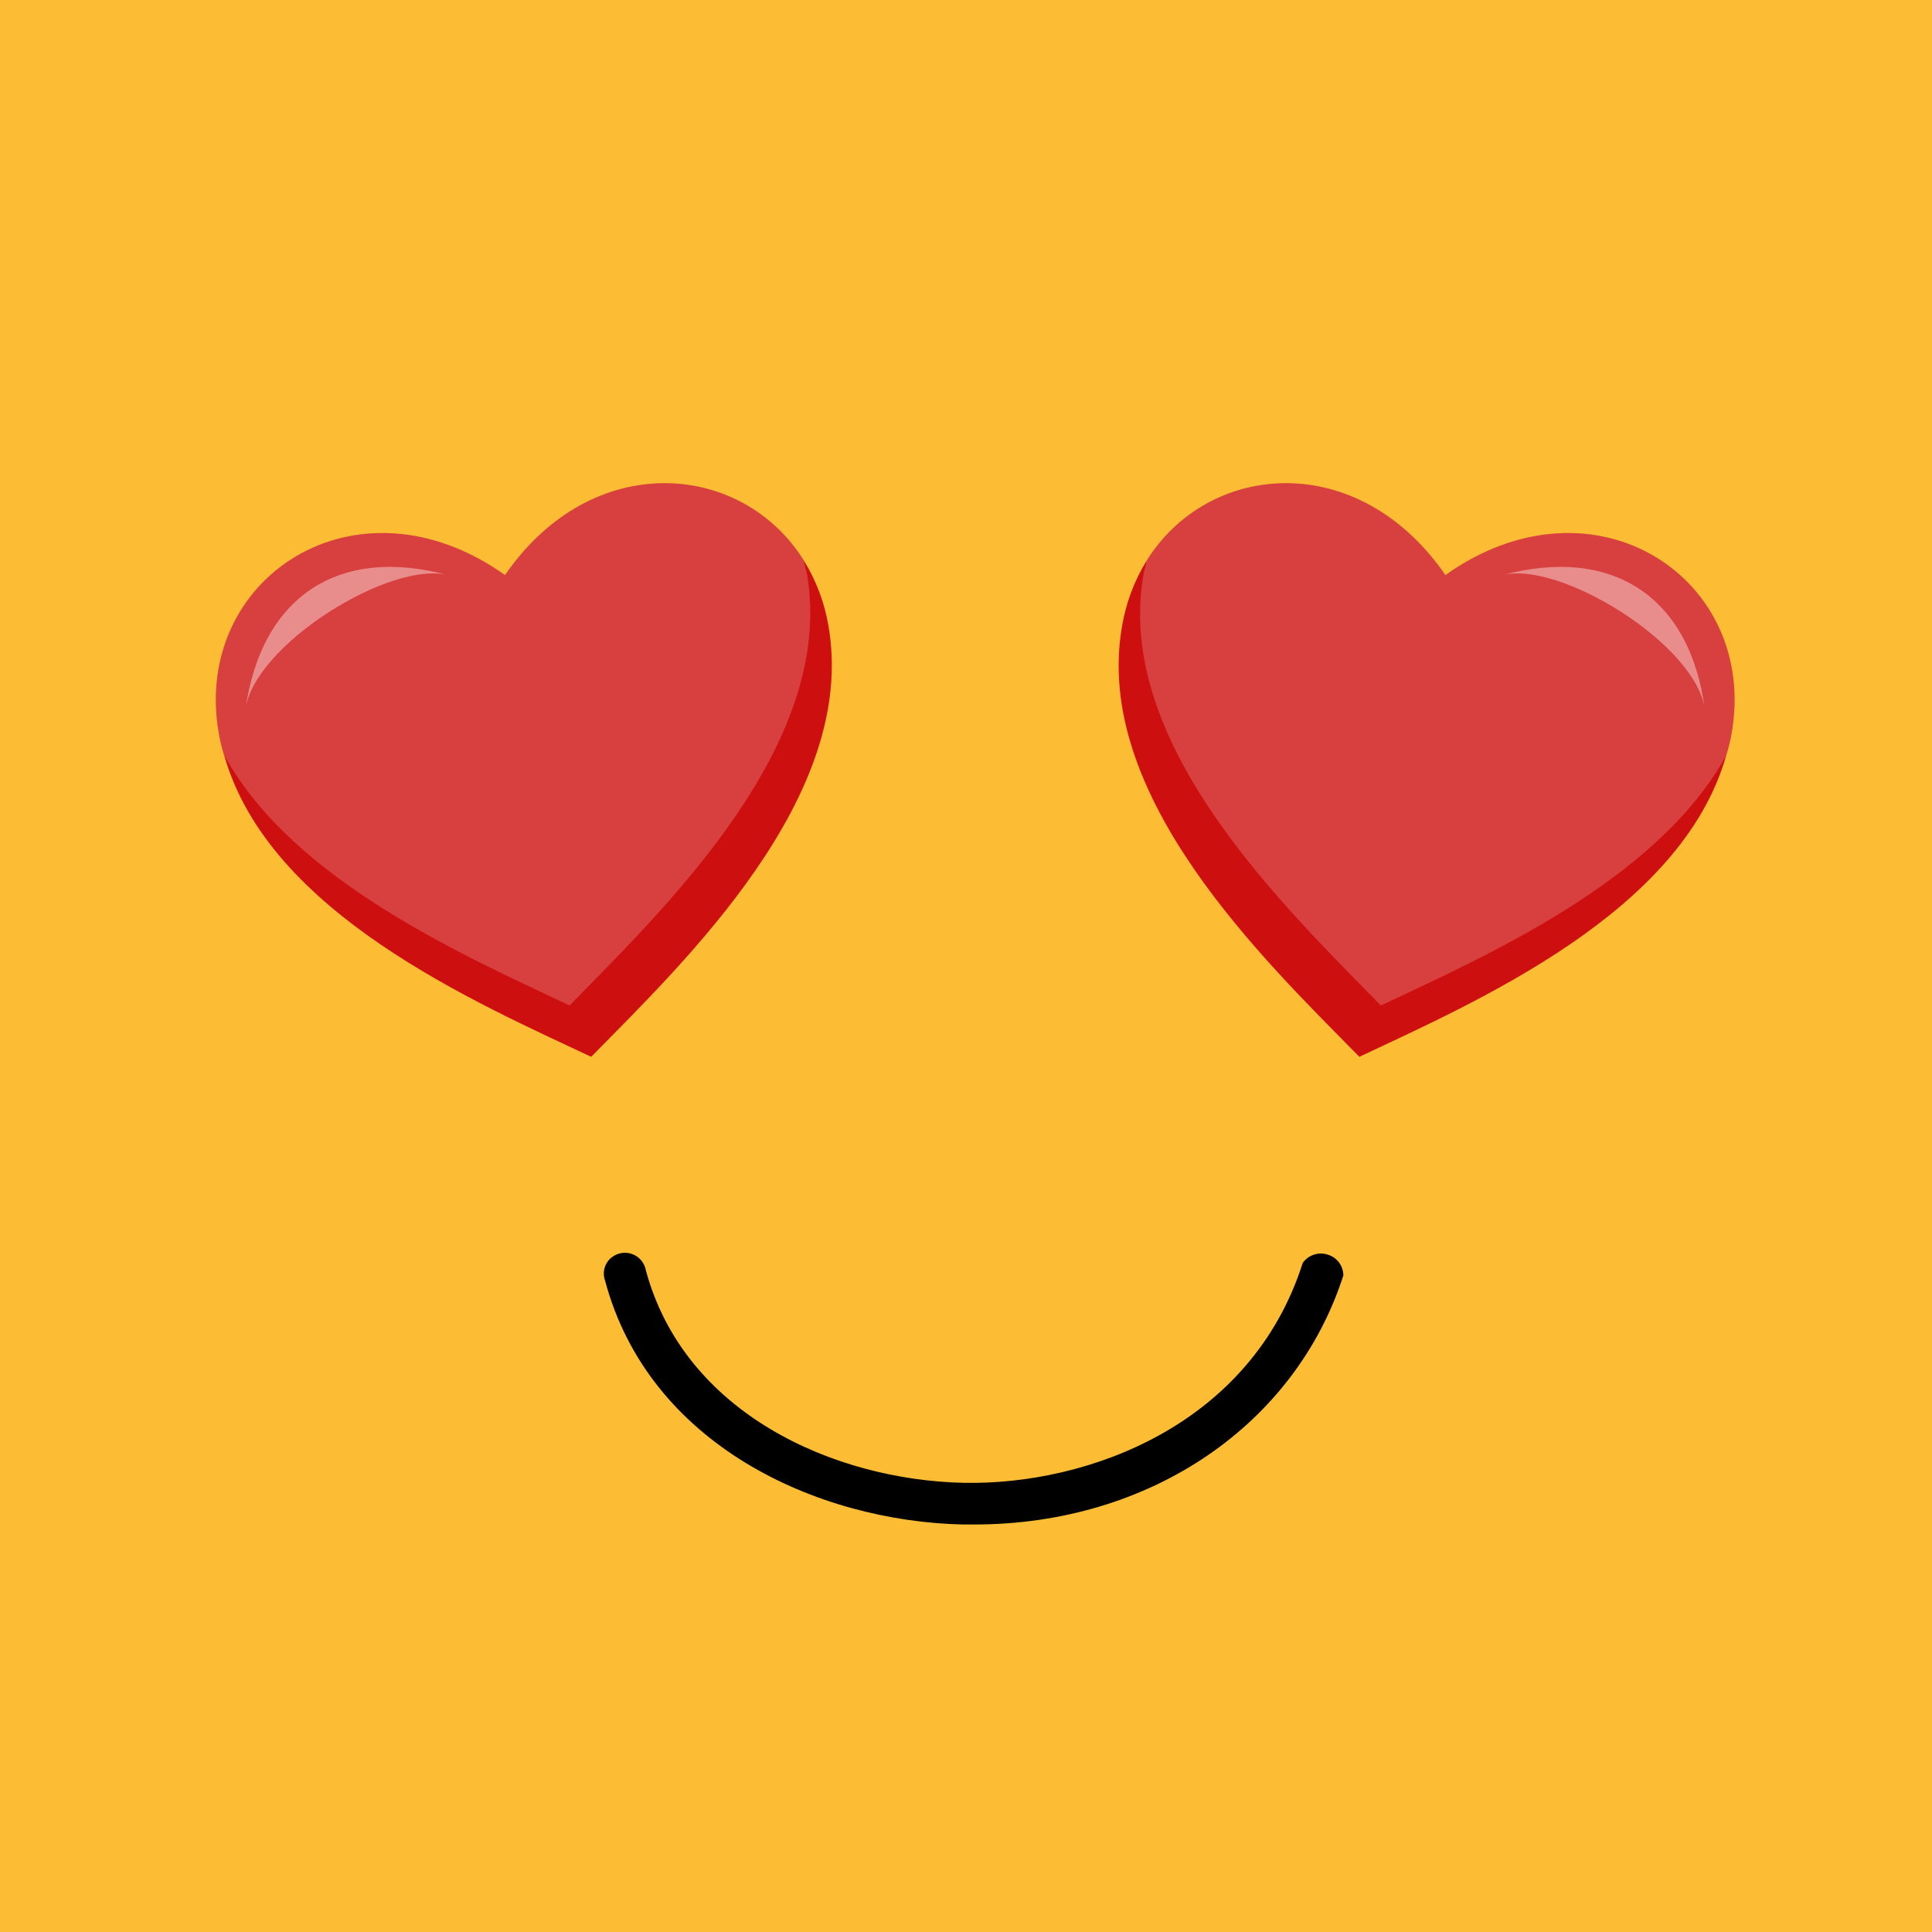
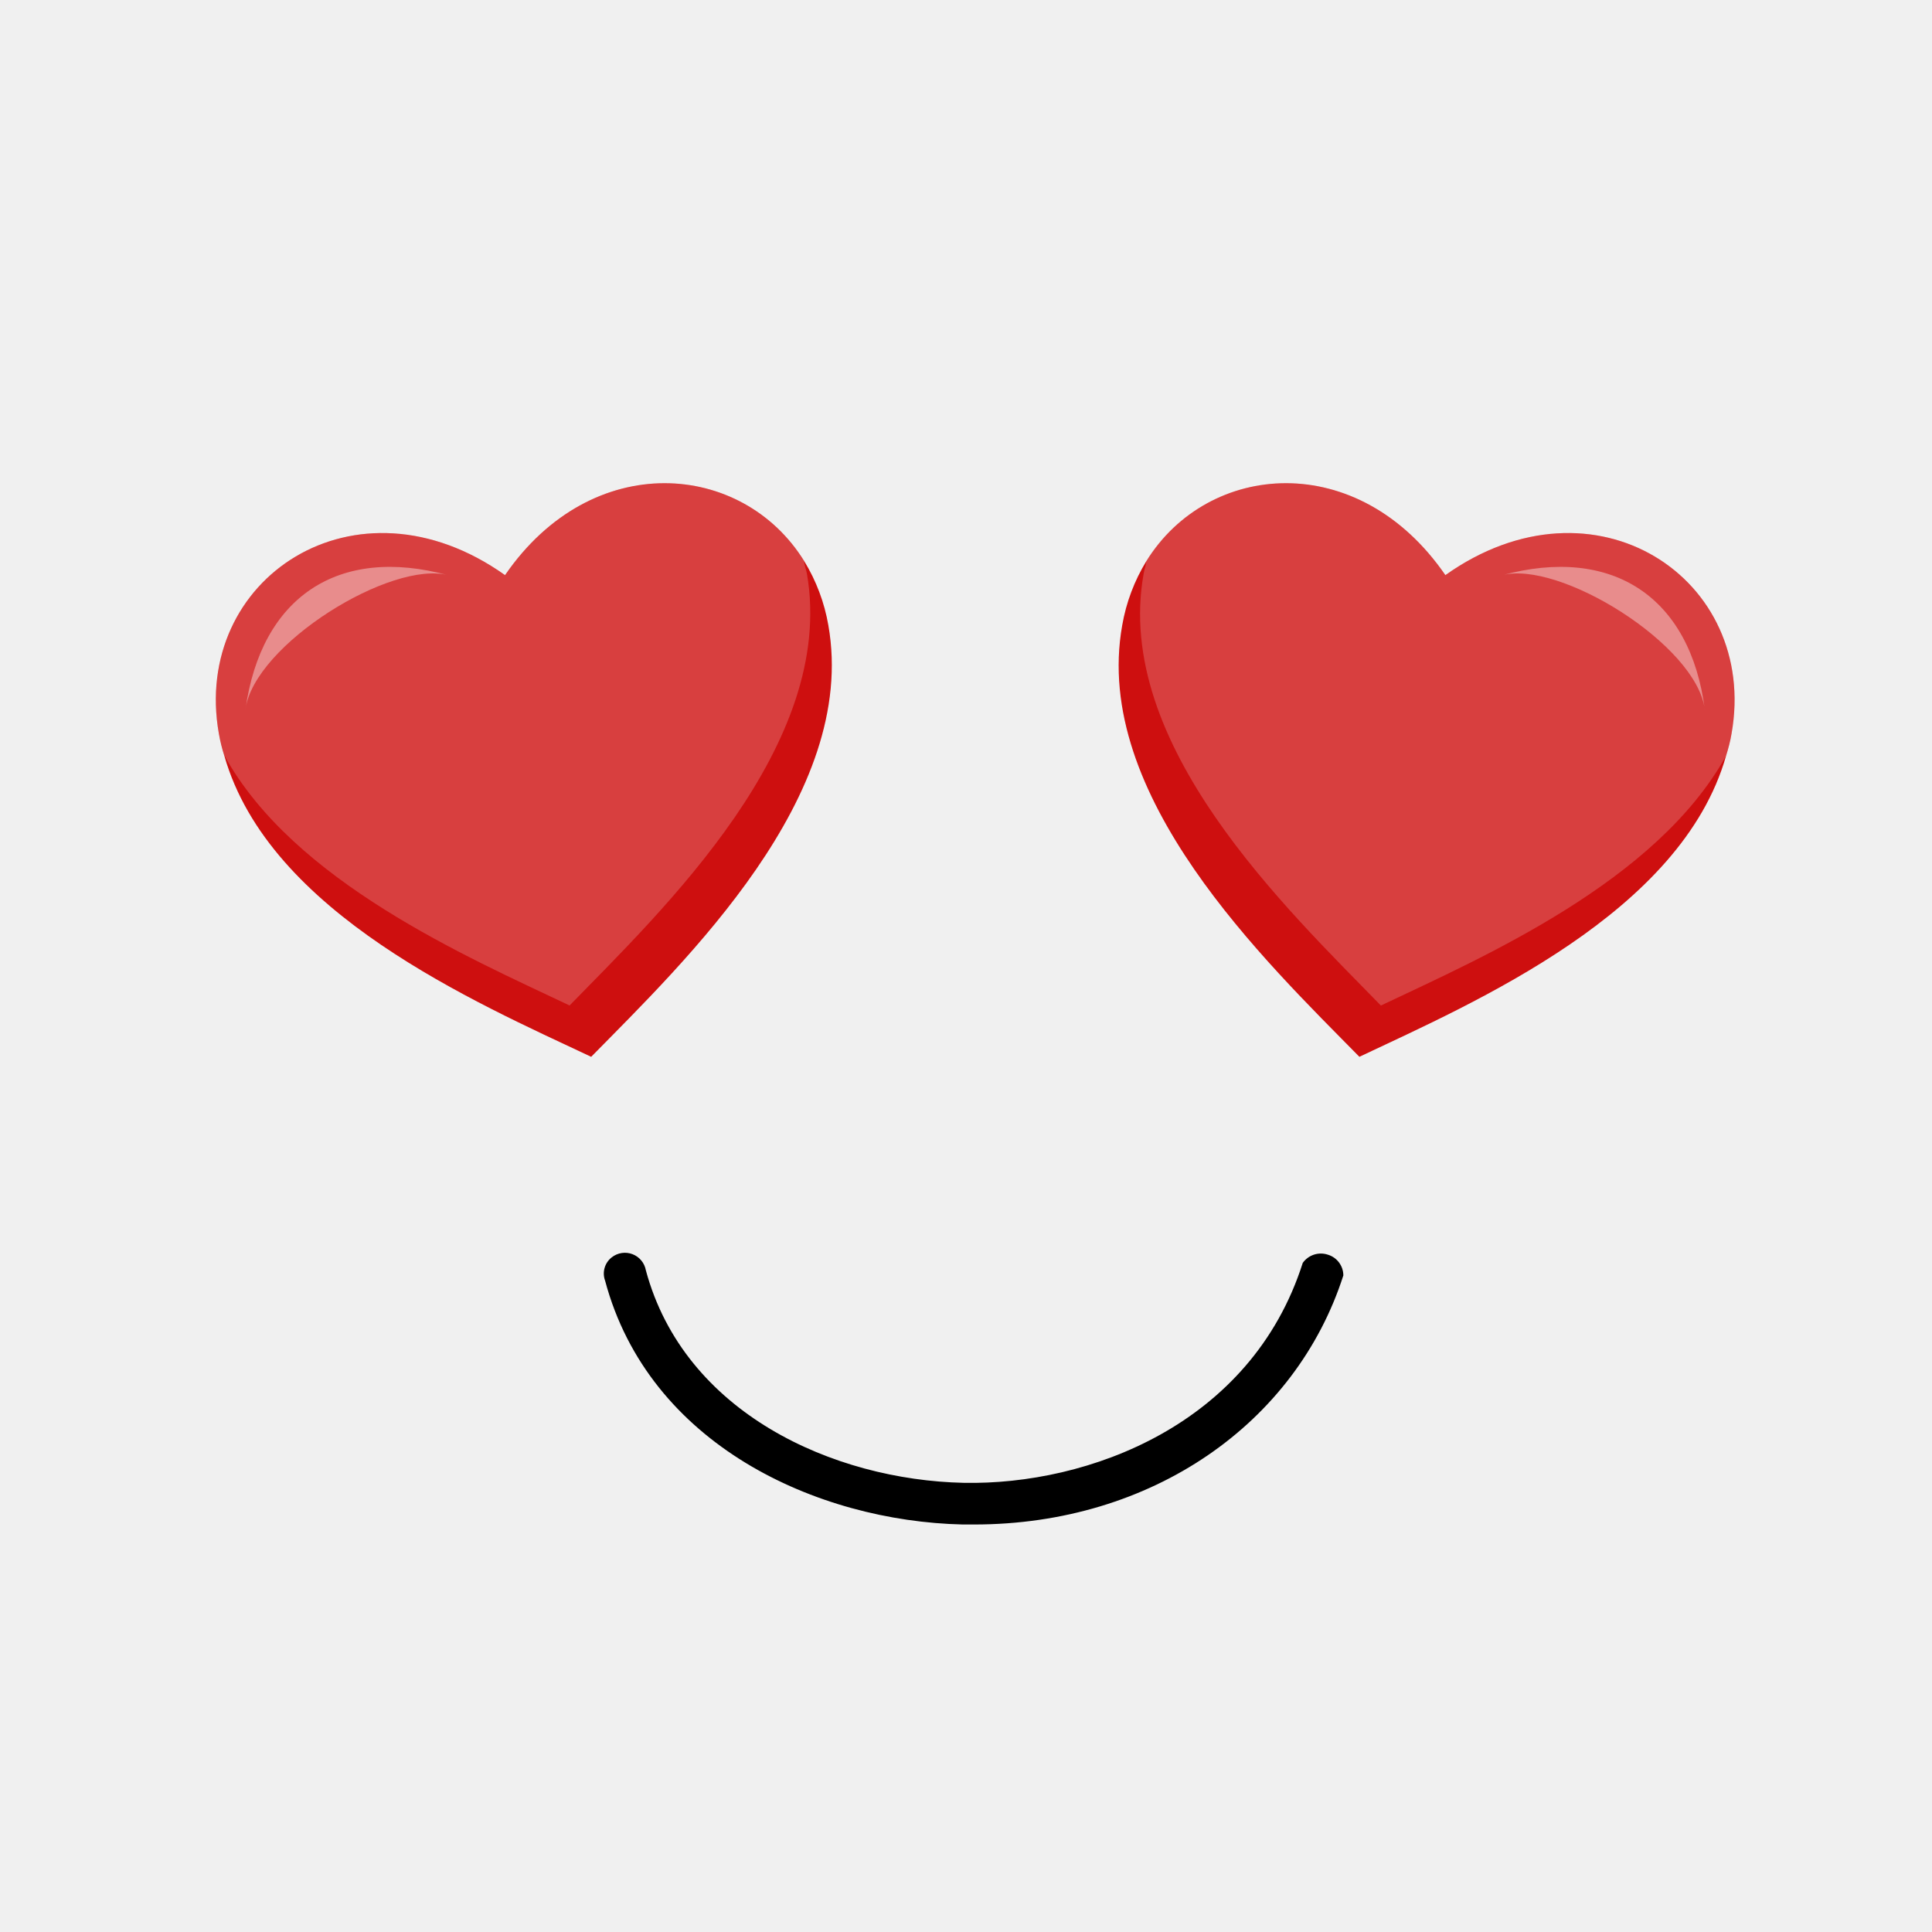
<svg xmlns="http://www.w3.org/2000/svg" viewBox="0 0 200 200" fill="none" shape-rendering="auto">
  <mask id="viewboxMask">
    <rect width="200" height="200" rx="0" ry="0" x="0" y="0" fill="#fff" />
  </mask>
  <g mask="url(#viewboxMask)">
-     <rect fill="#fcbc34" width="200" height="200" x="0" y="0" />
    <g transform="matrix(1.5625 0 0 1.5625 37.5 110.94)">
      <path d="M40.54 30h-.75c-9.7-.22-20.8-5.3-23.7-16.15a1.36 1.36 0 0 1 .44-1.55 1.41 1.41 0 0 1 2.26.86c2.55 9.46 12.42 13.89 21.06 14.08 8.24.16 19.04-3.84 22.46-14.57a1.47 1.47 0 0 1 1.65-.55A1.44 1.44 0 0 1 65 13.5C61.85 23.31 52.3 30 40.54 30Z" fill="#000" />
    </g>
    <g transform="matrix(1.5625 0 0 1.5625 31.25 59.38)">
      <g fill-rule="evenodd" clip-rule="evenodd">
        <path d="M19.16 32.01C11.5 28.4-2.17 22.5-5.14 12.06a10.8 10.8 0 0 1-.36-1.46C-7.32.33 3.58-6.92 13.46.1 19.24-8.3 29.2-7.43 33.28-.83a12.1 12.1 0 0 1 1.6 4.25c2 11.3-9.5 22.27-15.72 28.6Z" fill="#CE0F0F" />
        <path opacity=".2" d="M17.73 28.61C10.96 25.4-.53 20.41-5.13 12.06a10.8 10.8 0 0 1-.37-1.46C-7.32.33 3.58-6.92 13.46.1 19.24-8.3 29.2-7.43 33.28-.83c0 .27.13.55.18.83 1.96 11.33-9.5 22.23-15.73 28.62Z" fill="#fff" />
        <path opacity=".4" d="M-3.74 9.01C-3.18 4.7 5.96-.95 9.74.12 2.38-1.9-2.71 1.58-3.74 9.02Z" fill="#fff" />
        <path d="M70.07 32.01c7.66-3.62 21.33-9.52 24.29-19.95.15-.48.28-.97.36-1.46C96.54.33 85.65-6.92 75.76.1 69.98-8.3 60.04-7.43 55.95-.83a12.1 12.1 0 0 0-1.6 4.25c-2.03 11.3 9.5 22.27 15.72 28.6Z" fill="#CE0F0F" />
        <path opacity=".2" d="M71.5 28.61c6.77-3.21 18.25-8.2 22.86-16.55.15-.48.28-.97.36-1.46C96.54.33 85.65-6.92 75.76.1 69.98-8.3 60.04-7.43 55.94-.83c0 .27-.13.55-.17.83-2.03 11.33 9.5 22.23 15.72 28.62Z" fill="#fff" />
        <path opacity=".4" d="M92.95 9.01C92.41 4.7 83.25-.95 79.47.12 86.85-1.9 92 1.58 92.95 9.02Z" fill="#fff" />
      </g>
    </g>
  </g>
</svg>
